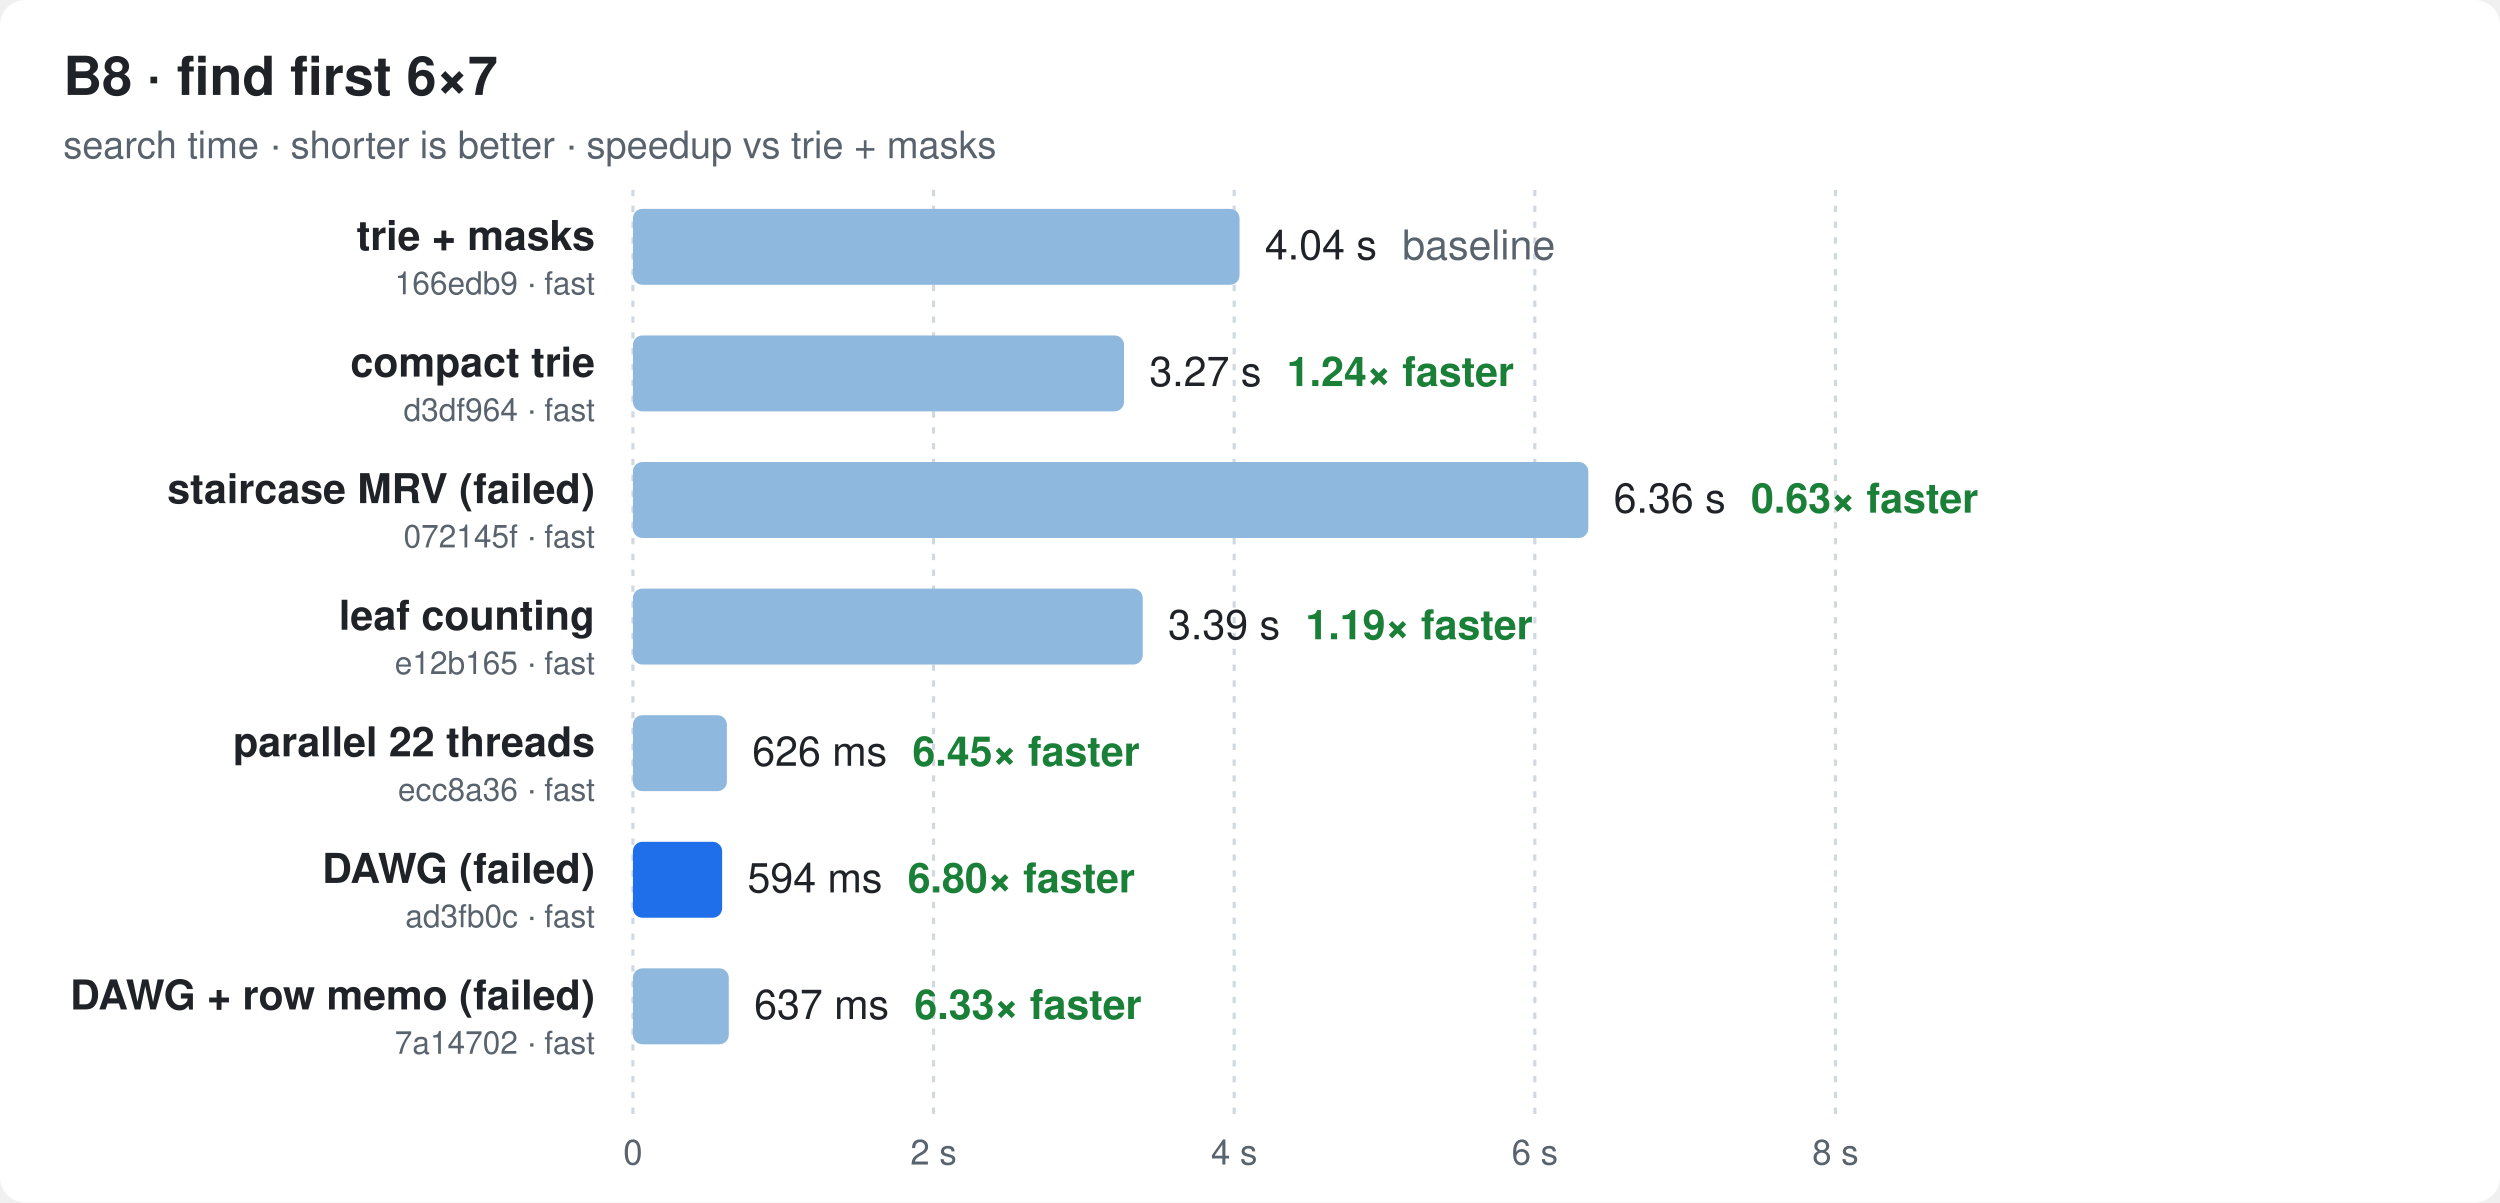
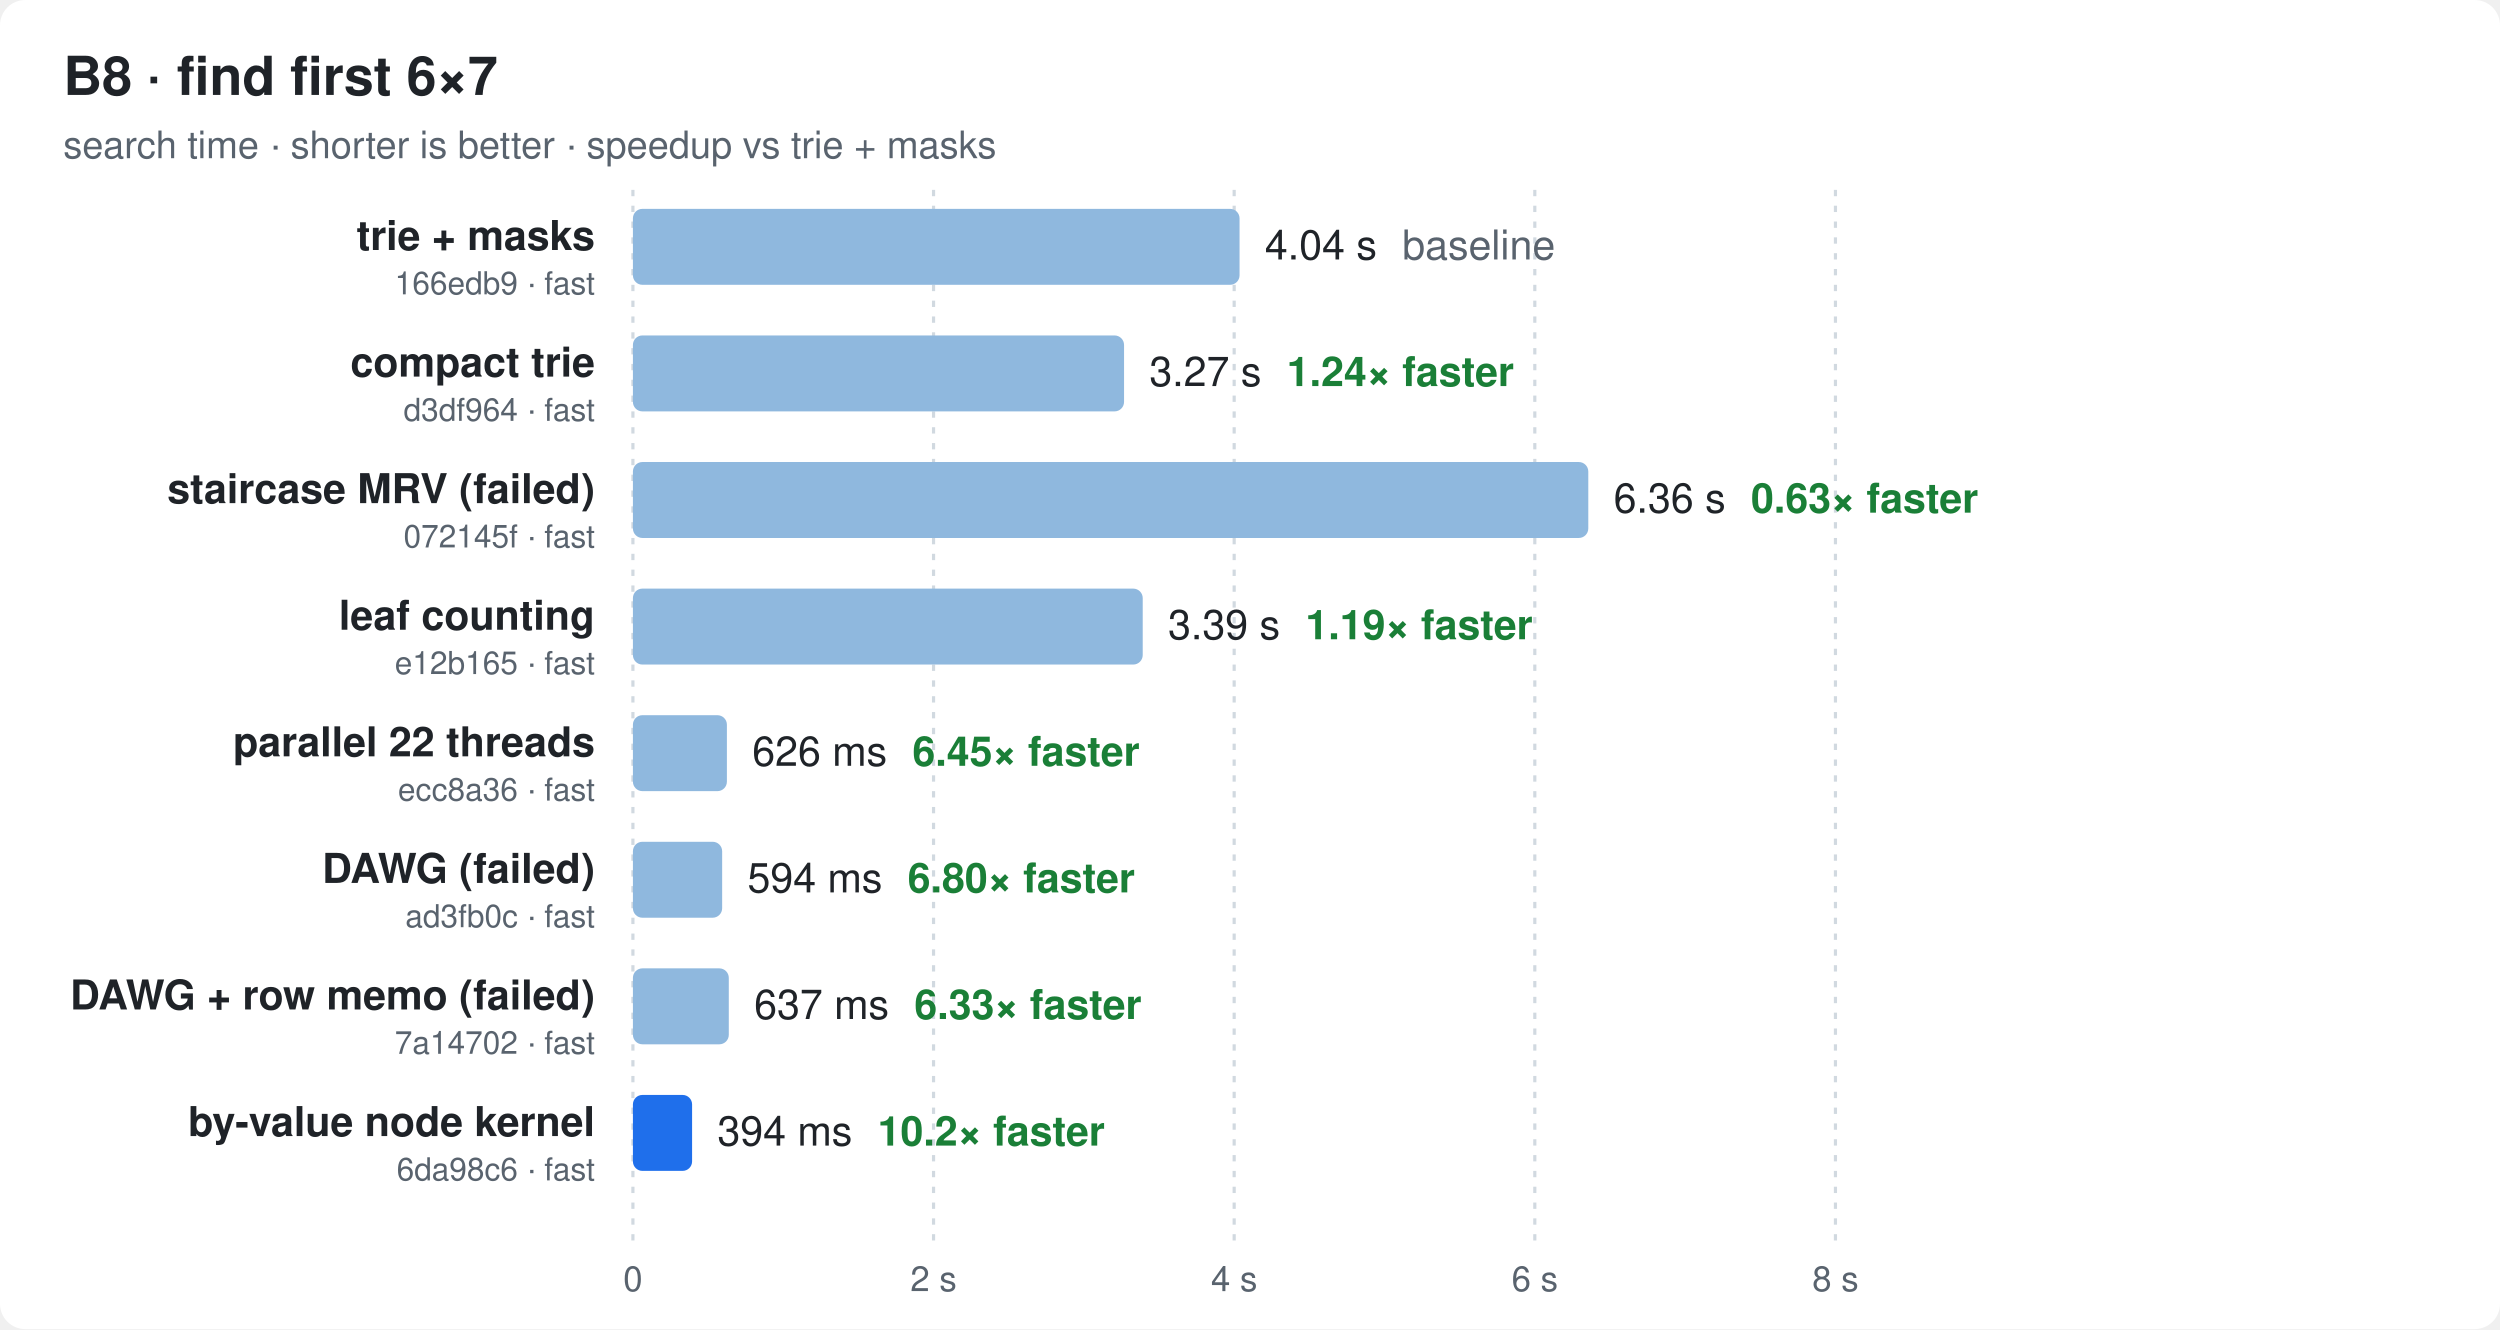
- <svg xmlns="http://www.w3.org/2000/svg" width="790" height="380" viewBox="0 0 790 380" font-family="ui-sans-serif,-apple-system,Segoe UI,Helvetica,Arial,sans-serif">
+ <svg xmlns="http://www.w3.org/2000/svg" width="790" height="420" viewBox="0 0 790 420" font-family="ui-sans-serif,-apple-system,Segoe UI,Helvetica,Arial,sans-serif">
  <style>
  .bg{fill:#ffffff} .t{fill:#1f2328} .m{fill:#59636e} .g{stroke:#d1d9e0}
  .bar{fill:#8fb8de} .best{fill:#1f6feb} .x{fill:#1a7f37;font-weight:600}
  @media (prefers-color-scheme: dark){
    .bg{fill:#0d1117} .t{fill:#e6edf3} .m{fill:#9198a1} .g{stroke:#30363d}
    .bar{fill:#2f5f8f} .best{fill:#4493f8} .x{fill:#3fb950}
  }
</style>
-   <rect class="bg" width="790" height="380" rx="8" />
+   <rect class="bg" width="790" height="420" rx="8" />
  <text class="t" x="20" y="30" font-size="17" font-weight="700">B8 · find first 6×7</text>
  <text class="m" x="20" y="50" font-size="12">search time · shorter is better · speedup vs trie + masks</text>
-   <line class="g" x1="200.0" x2="200.0" y1="60" y2="352" stroke-dasharray="2 3" />
-   <text class="m" x="200.0" y="368" font-size="11" text-anchor="middle">0</text>
-   <line class="g" x1="295.0" x2="295.0" y1="60" y2="352" stroke-dasharray="2 3" />
-   <text class="m" x="295.0" y="368" font-size="11" text-anchor="middle">2 s</text>
-   <line class="g" x1="390.0" x2="390.0" y1="60" y2="352" stroke-dasharray="2 3" />
-   <text class="m" x="390.0" y="368" font-size="11" text-anchor="middle">4 s</text>
-   <line class="g" x1="485.0" x2="485.0" y1="60" y2="352" stroke-dasharray="2 3" />
-   <text class="m" x="485.0" y="368" font-size="11" text-anchor="middle">6 s</text>
-   <line class="g" x1="580.0" x2="580.0" y1="60" y2="352" stroke-dasharray="2 3" />
-   <text class="m" x="580.0" y="368" font-size="11" text-anchor="middle">8 s</text>
+   <line class="g" x1="200.0" x2="200.0" y1="60" y2="392" stroke-dasharray="2 3" />
+   <text class="m" x="200.0" y="408" font-size="11" text-anchor="middle">0</text>
+   <line class="g" x1="295.0" x2="295.0" y1="60" y2="392" stroke-dasharray="2 3" />
+   <text class="m" x="295.0" y="408" font-size="11" text-anchor="middle">2 s</text>
+   <line class="g" x1="390.0" x2="390.0" y1="60" y2="392" stroke-dasharray="2 3" />
+   <text class="m" x="390.0" y="408" font-size="11" text-anchor="middle">4 s</text>
+   <line class="g" x1="485.0" x2="485.0" y1="60" y2="392" stroke-dasharray="2 3" />
+   <text class="m" x="485.0" y="408" font-size="11" text-anchor="middle">6 s</text>
+   <line class="g" x1="580.0" x2="580.0" y1="60" y2="392" stroke-dasharray="2 3" />
+   <text class="m" x="580.0" y="408" font-size="11" text-anchor="middle">8 s</text>
  <text class="t" x="188" y="79.0" font-size="13" font-weight="600" text-anchor="end">trie + masks</text>
  <text class="m" x="188" y="93.0" font-size="10" text-anchor="end">166edb9 · fast</text>
  <rect class="bar" x="200" y="66" width="191.7" height="24" rx="3" />
  <text class="t" x="399.7" y="82.0" font-size="13">4.04 s<tspan class="m" dx="8">baseline</tspan>
  </text>
  <text class="t" x="188" y="119.0" font-size="13" font-weight="600" text-anchor="end">compact trie</text>
  <text class="m" x="188" y="133.0" font-size="10" text-anchor="end">d3df964 · fast</text>
  <rect class="bar" x="200" y="106" width="155.2" height="24" rx="3" />
  <text class="t" x="363.2" y="122.0" font-size="13">3.27 s<tspan class="x" dx="8">1.24× faster</tspan>
  </text>
  <text class="t" x="188" y="159.0" font-size="13" font-weight="600" text-anchor="end">staircase MRV (failed)</text>
  <text class="m" x="188" y="173.0" font-size="10" text-anchor="end">072145f · fast</text>
  <rect class="bar" x="200" y="146" width="301.9" height="24" rx="3" />
  <text class="t" x="509.9" y="162.0" font-size="13">6.36 s<tspan class="x" dx="8">0.63× faster</tspan>
  </text>
  <text class="t" x="188" y="199.0" font-size="13" font-weight="600" text-anchor="end">leaf counting</text>
  <text class="m" x="188" y="213.0" font-size="10" text-anchor="end">e12b165 · fast</text>
  <rect class="bar" x="200" y="186" width="161.1" height="24" rx="3" />
  <text class="t" x="369.1" y="202.0" font-size="13">3.39 s<tspan class="x" dx="8">1.19× faster</tspan>
  </text>
  <text class="t" x="188" y="239.0" font-size="13" font-weight="600" text-anchor="end">parallel 22 threads</text>
  <text class="m" x="188" y="253.0" font-size="10" text-anchor="end">ecc8a36 · fast</text>
  <rect class="bar" x="200" y="226" width="29.7" height="24" rx="3" />
  <text class="t" x="237.7" y="242.0" font-size="13">626 ms<tspan class="x" dx="8">6.45× faster</tspan>
  </text>
  <text class="t" x="188" y="279.0" font-size="13" font-weight="600" text-anchor="end">DAWG (failed)</text>
  <text class="m" x="188" y="293.0" font-size="10" text-anchor="end">ad3fb0c · fast</text>
-   <rect class="best" x="200" y="266" width="28.2" height="24" rx="3" />
+   <rect class="bar" x="200" y="266" width="28.2" height="24" rx="3" />
  <text class="t" x="236.2" y="282.0" font-size="13">594 ms<tspan class="x" dx="8">6.80× faster</tspan>
  </text>
  <text class="t" x="188" y="319.0" font-size="13" font-weight="600" text-anchor="end">DAWG + row memo (failed)</text>
  <text class="m" x="188" y="333.0" font-size="10" text-anchor="end">7a14702 · fast</text>
  <rect class="bar" x="200" y="306" width="30.3" height="24" rx="3" />
  <text class="t" x="238.3" y="322.0" font-size="13">637 ms<tspan class="x" dx="8">6.33× faster</tspan>
  </text>
+   <text class="t" x="188" y="359.0" font-size="13" font-weight="600" text-anchor="end">by-value node kernel</text>
+   <text class="m" x="188" y="373.0" font-size="10" text-anchor="end">6da98c6 · fast</text>
+   <rect class="best" x="200" y="346" width="18.7" height="24" rx="3" />
+   <text class="t" x="226.7" y="362.0" font-size="13">394 ms<tspan class="x" dx="8">10.2× faster</tspan>
+   </text>
</svg>
